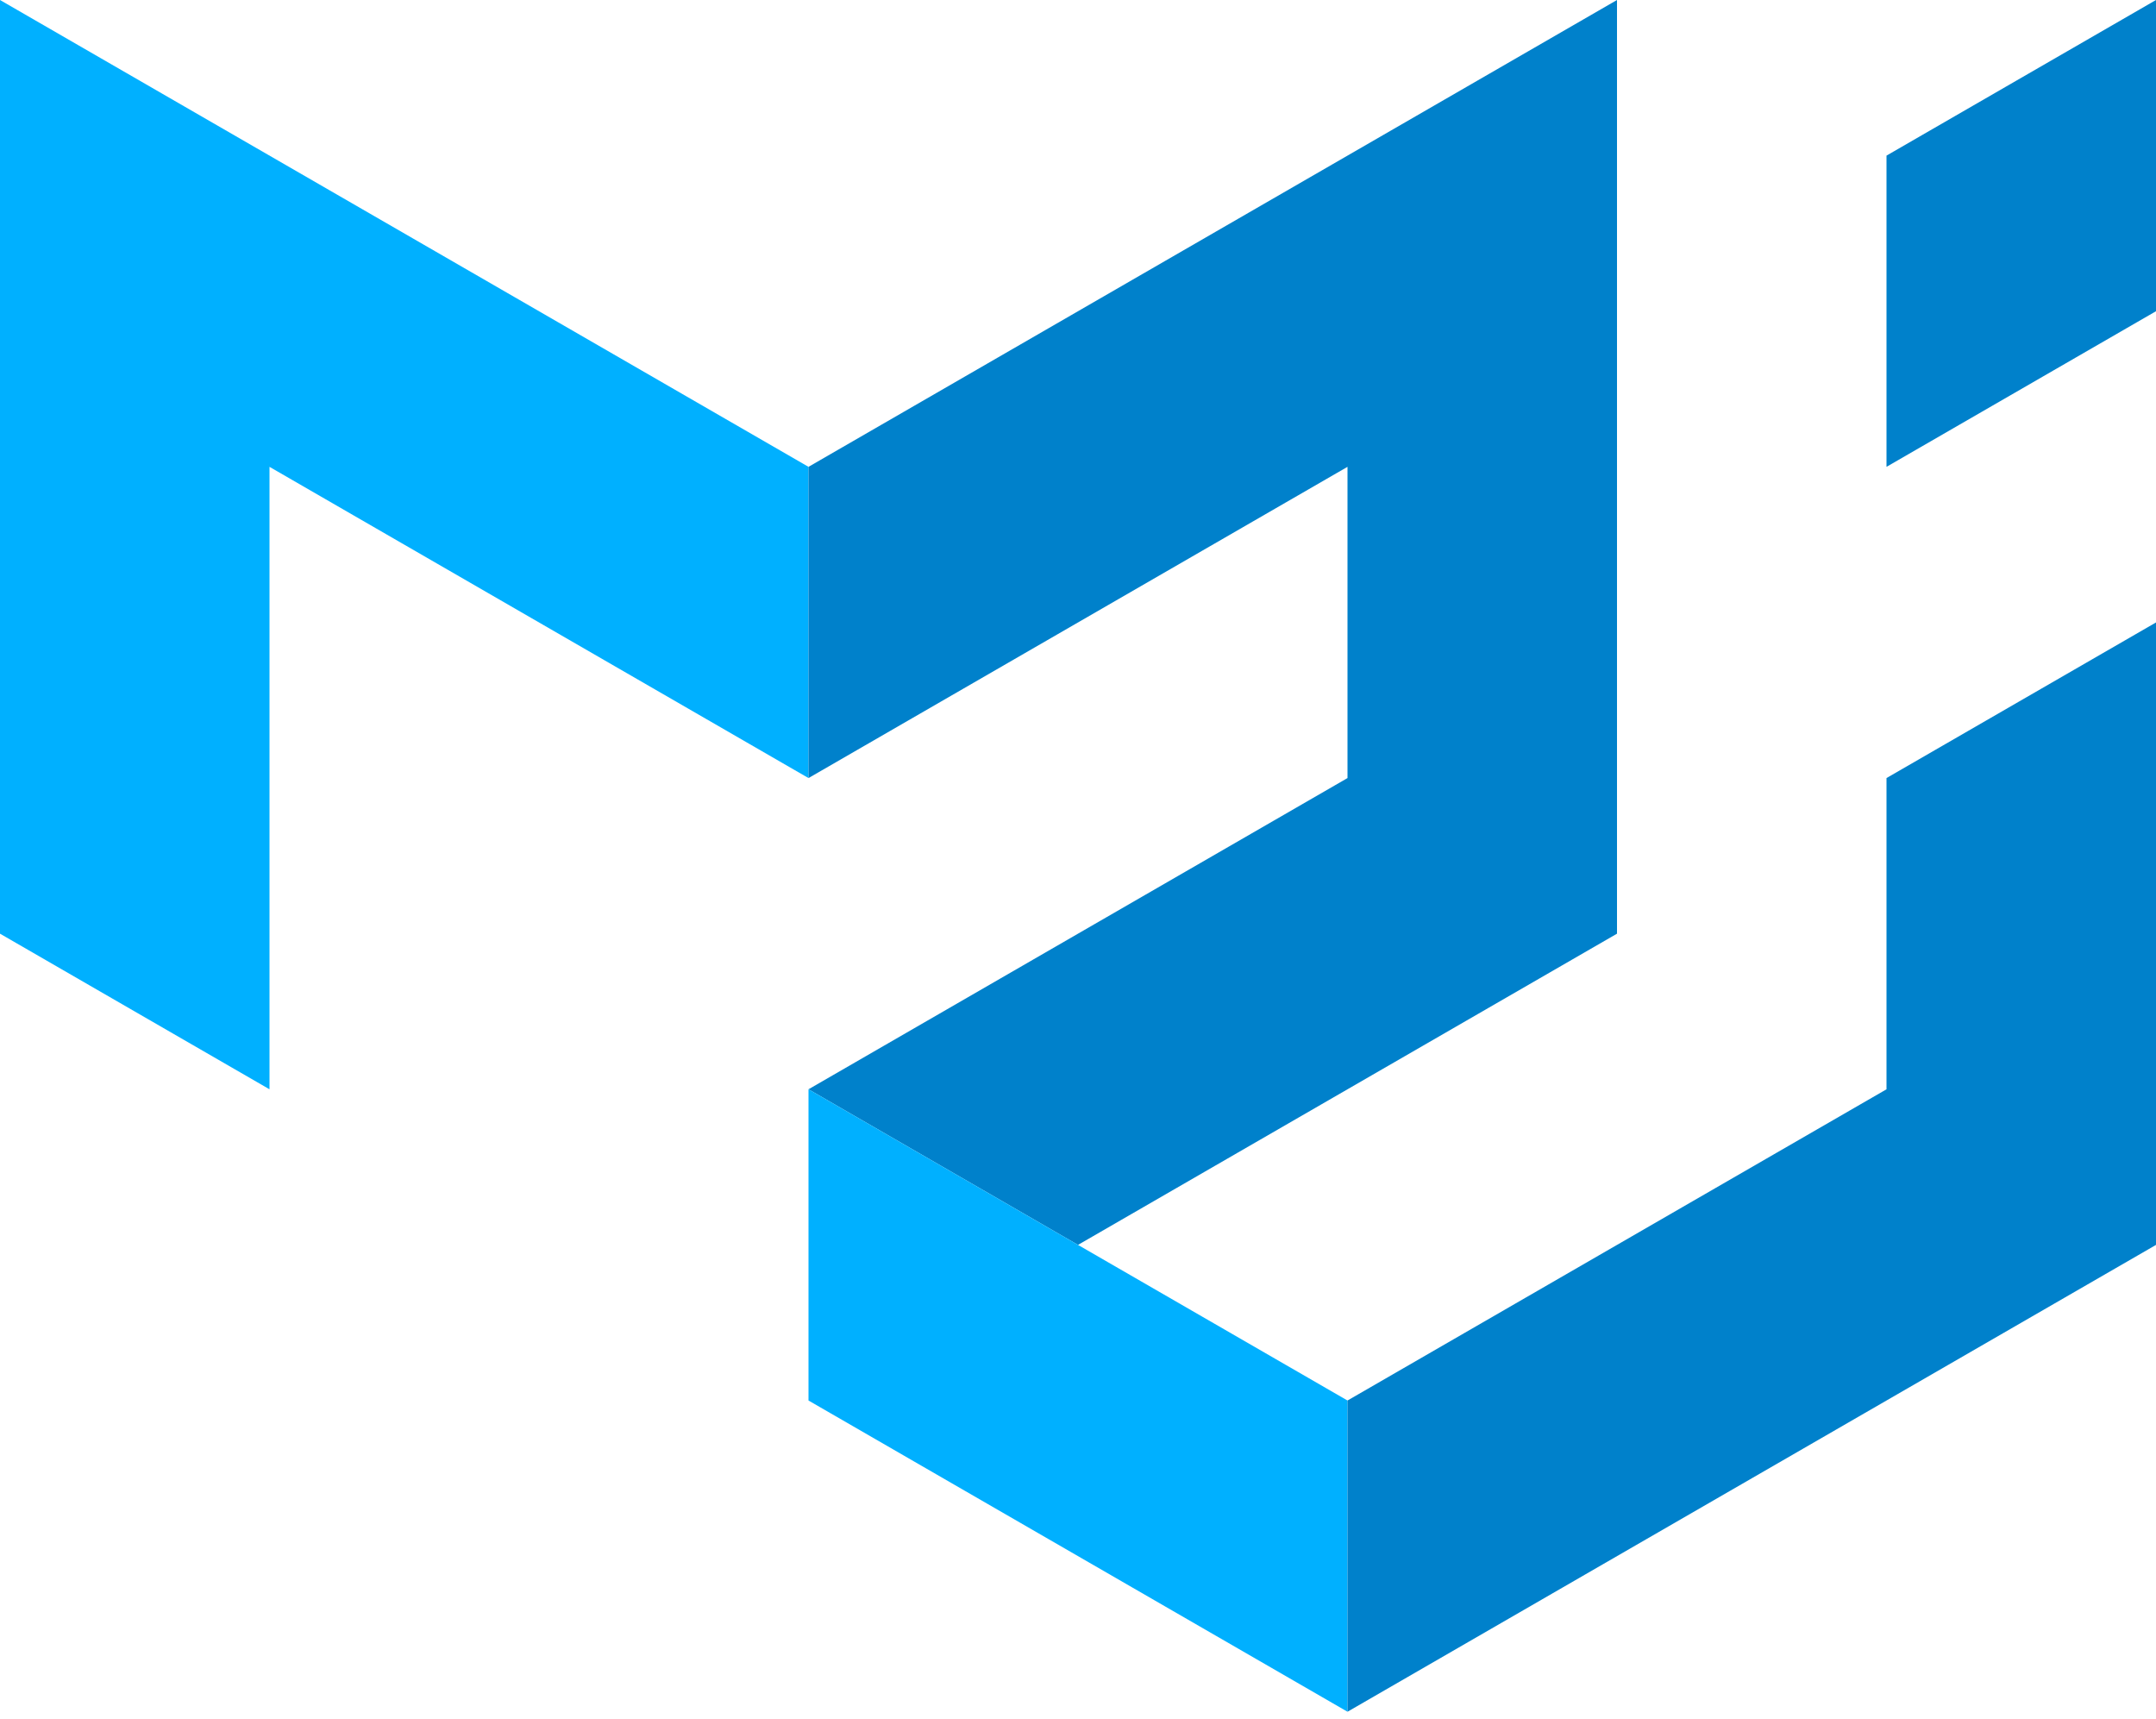
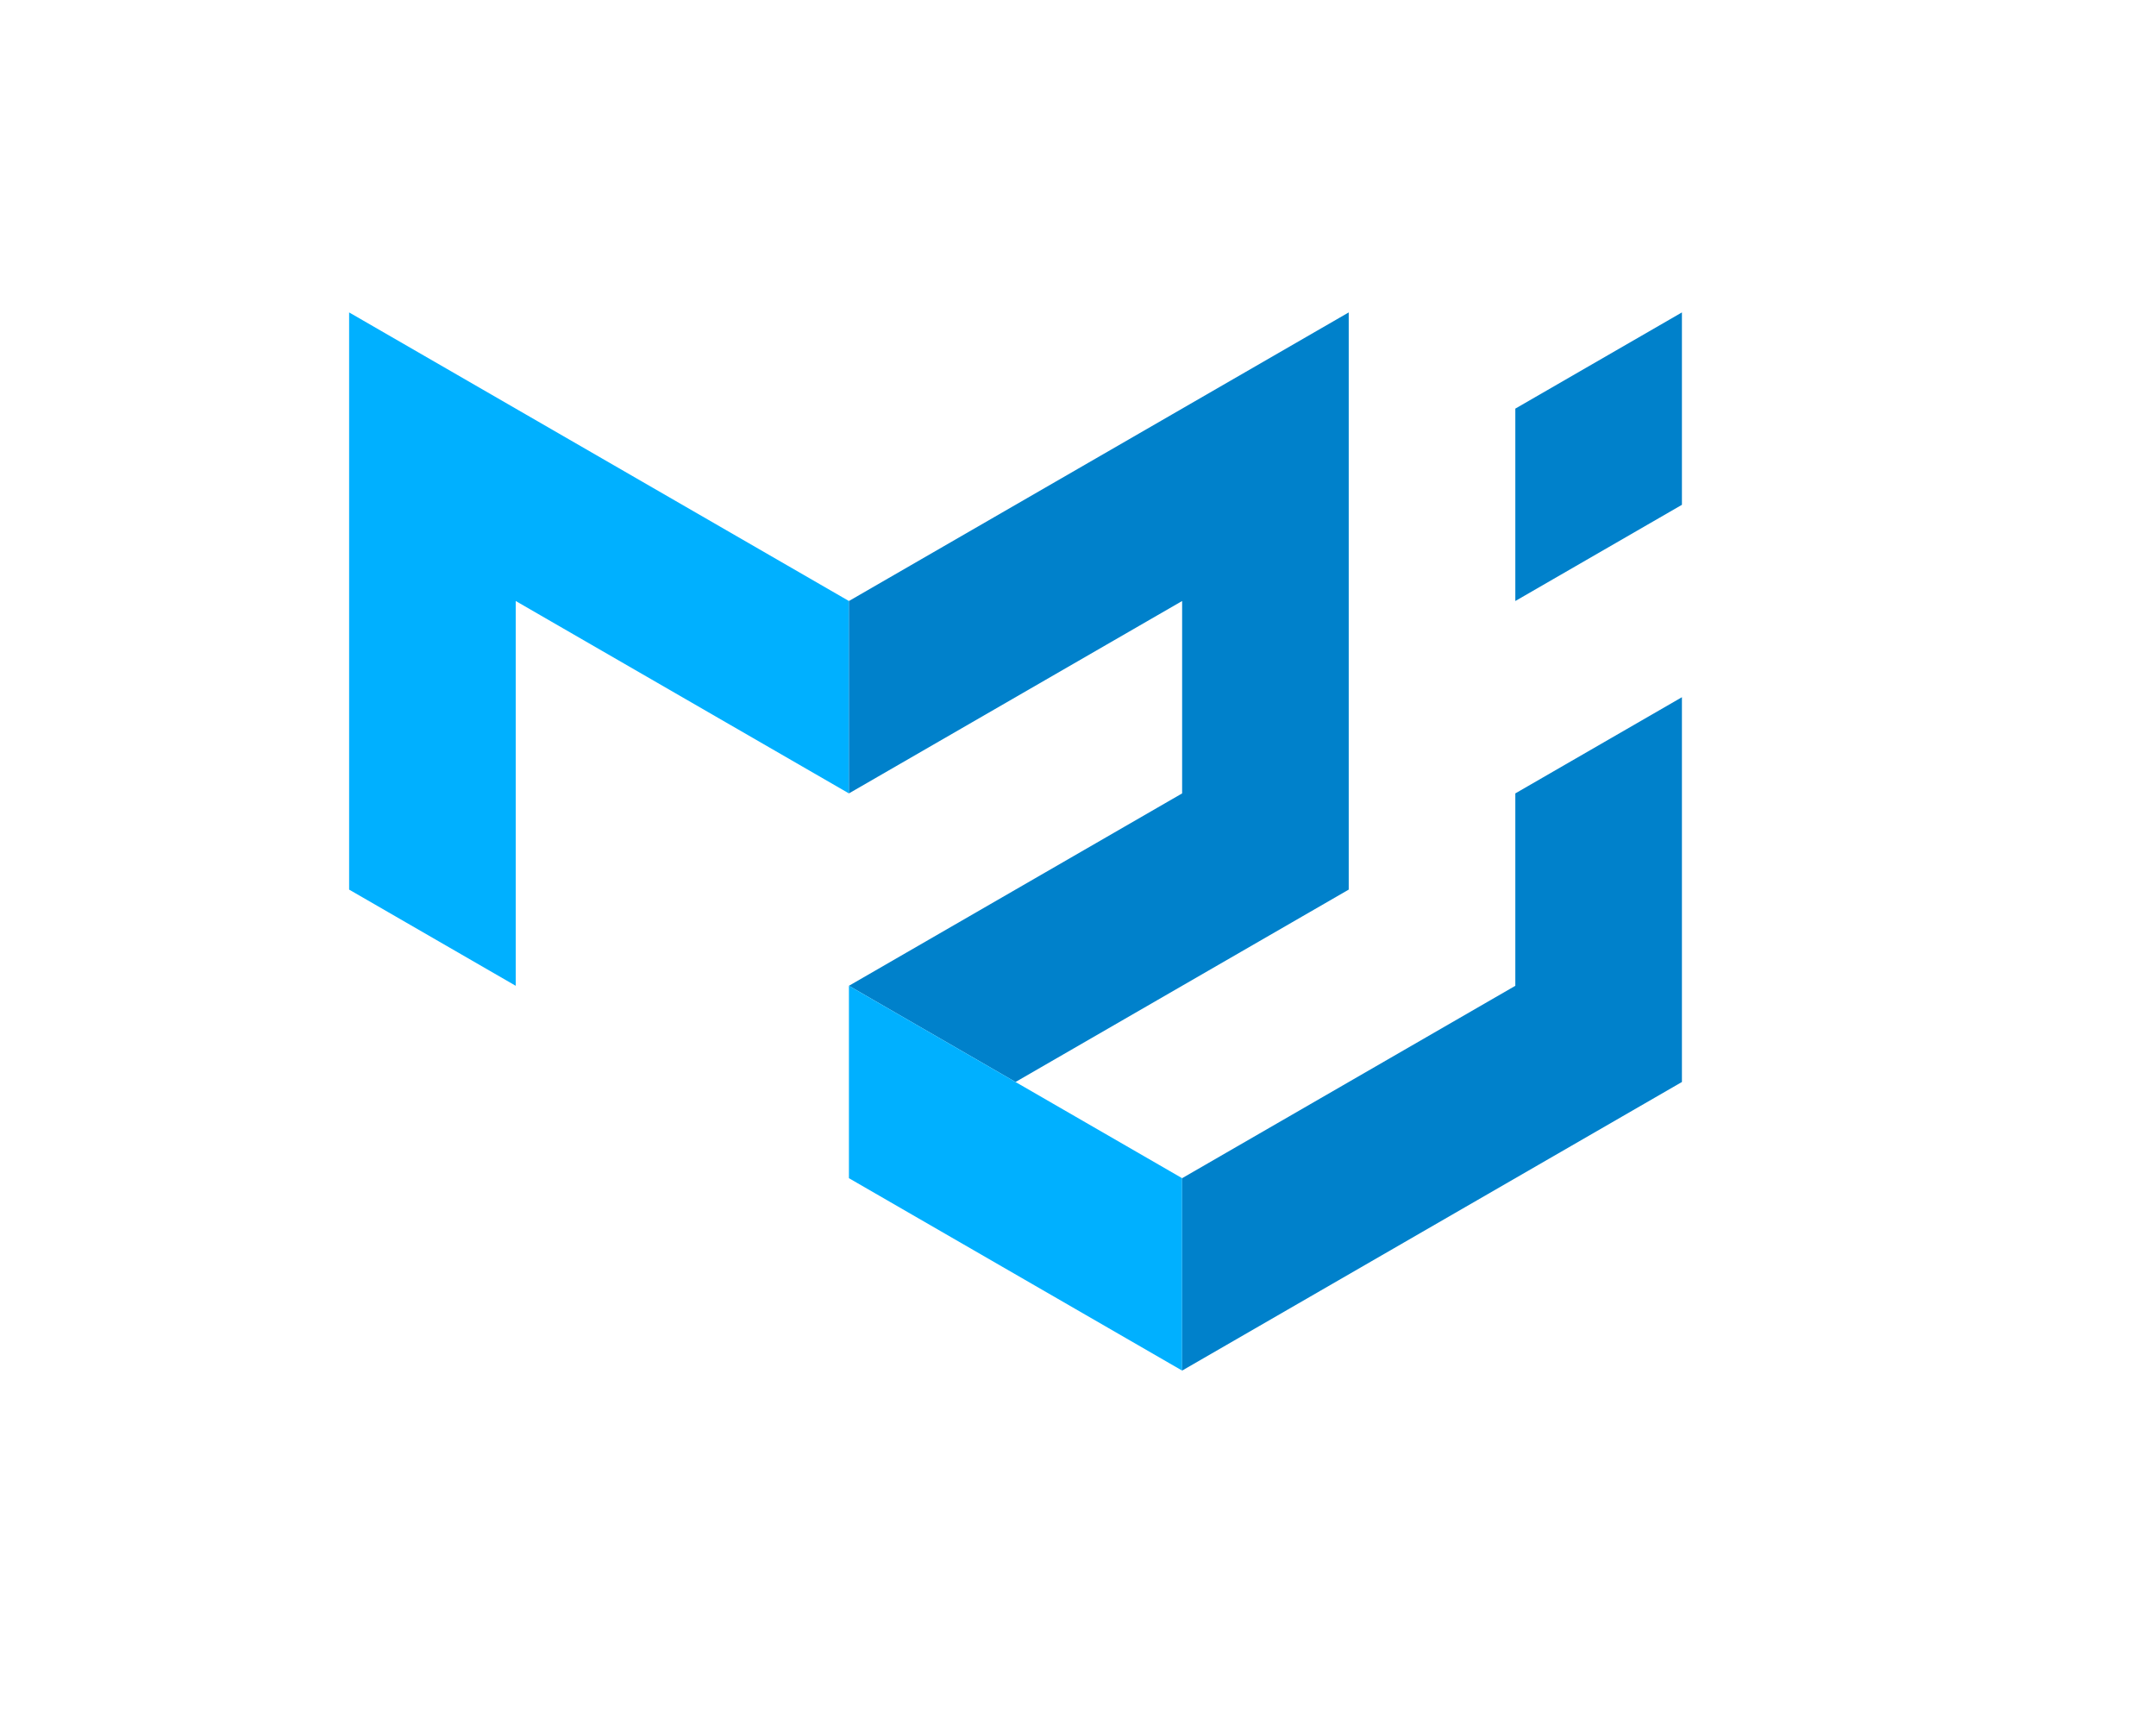
- <svg xmlns="http://www.w3.org/2000/svg" width="256px" height="204px" viewBox="0 0 256 204" version="1.1" preserveAspectRatio="xMidYMid">
+ <svg xmlns="http://www.w3.org/2000/svg" width="256px" height="204px" viewBox="30 -60 220 330" version="1.1" preserveAspectRatio="xMidYMid">
  <g>
    <polygon fill="#00B0FF" points="0 110.848 0 0 96 55.424 96 92.373 32 55.424 32 129.323" />
    <polygon fill="#0081CB" points="96 55.424 192 0 192 110.848 128 147.797 96 129.323 160 92.373 160 55.424 96 92.373" />
    <polygon fill="#00B0FF" points="96 129.323 96 166.272 160 203.221 160 166.272" />
    <path d="M160,203.221 L256,147.797 L256,73.899 L224,92.373 L224,129.323 L160,166.272 L160,203.221 Z M224,55.424 L224,18.475 L256,5.68434189e-14 L256,36.949 L224,55.424 Z" fill="#0081CB" />
  </g>
</svg>
